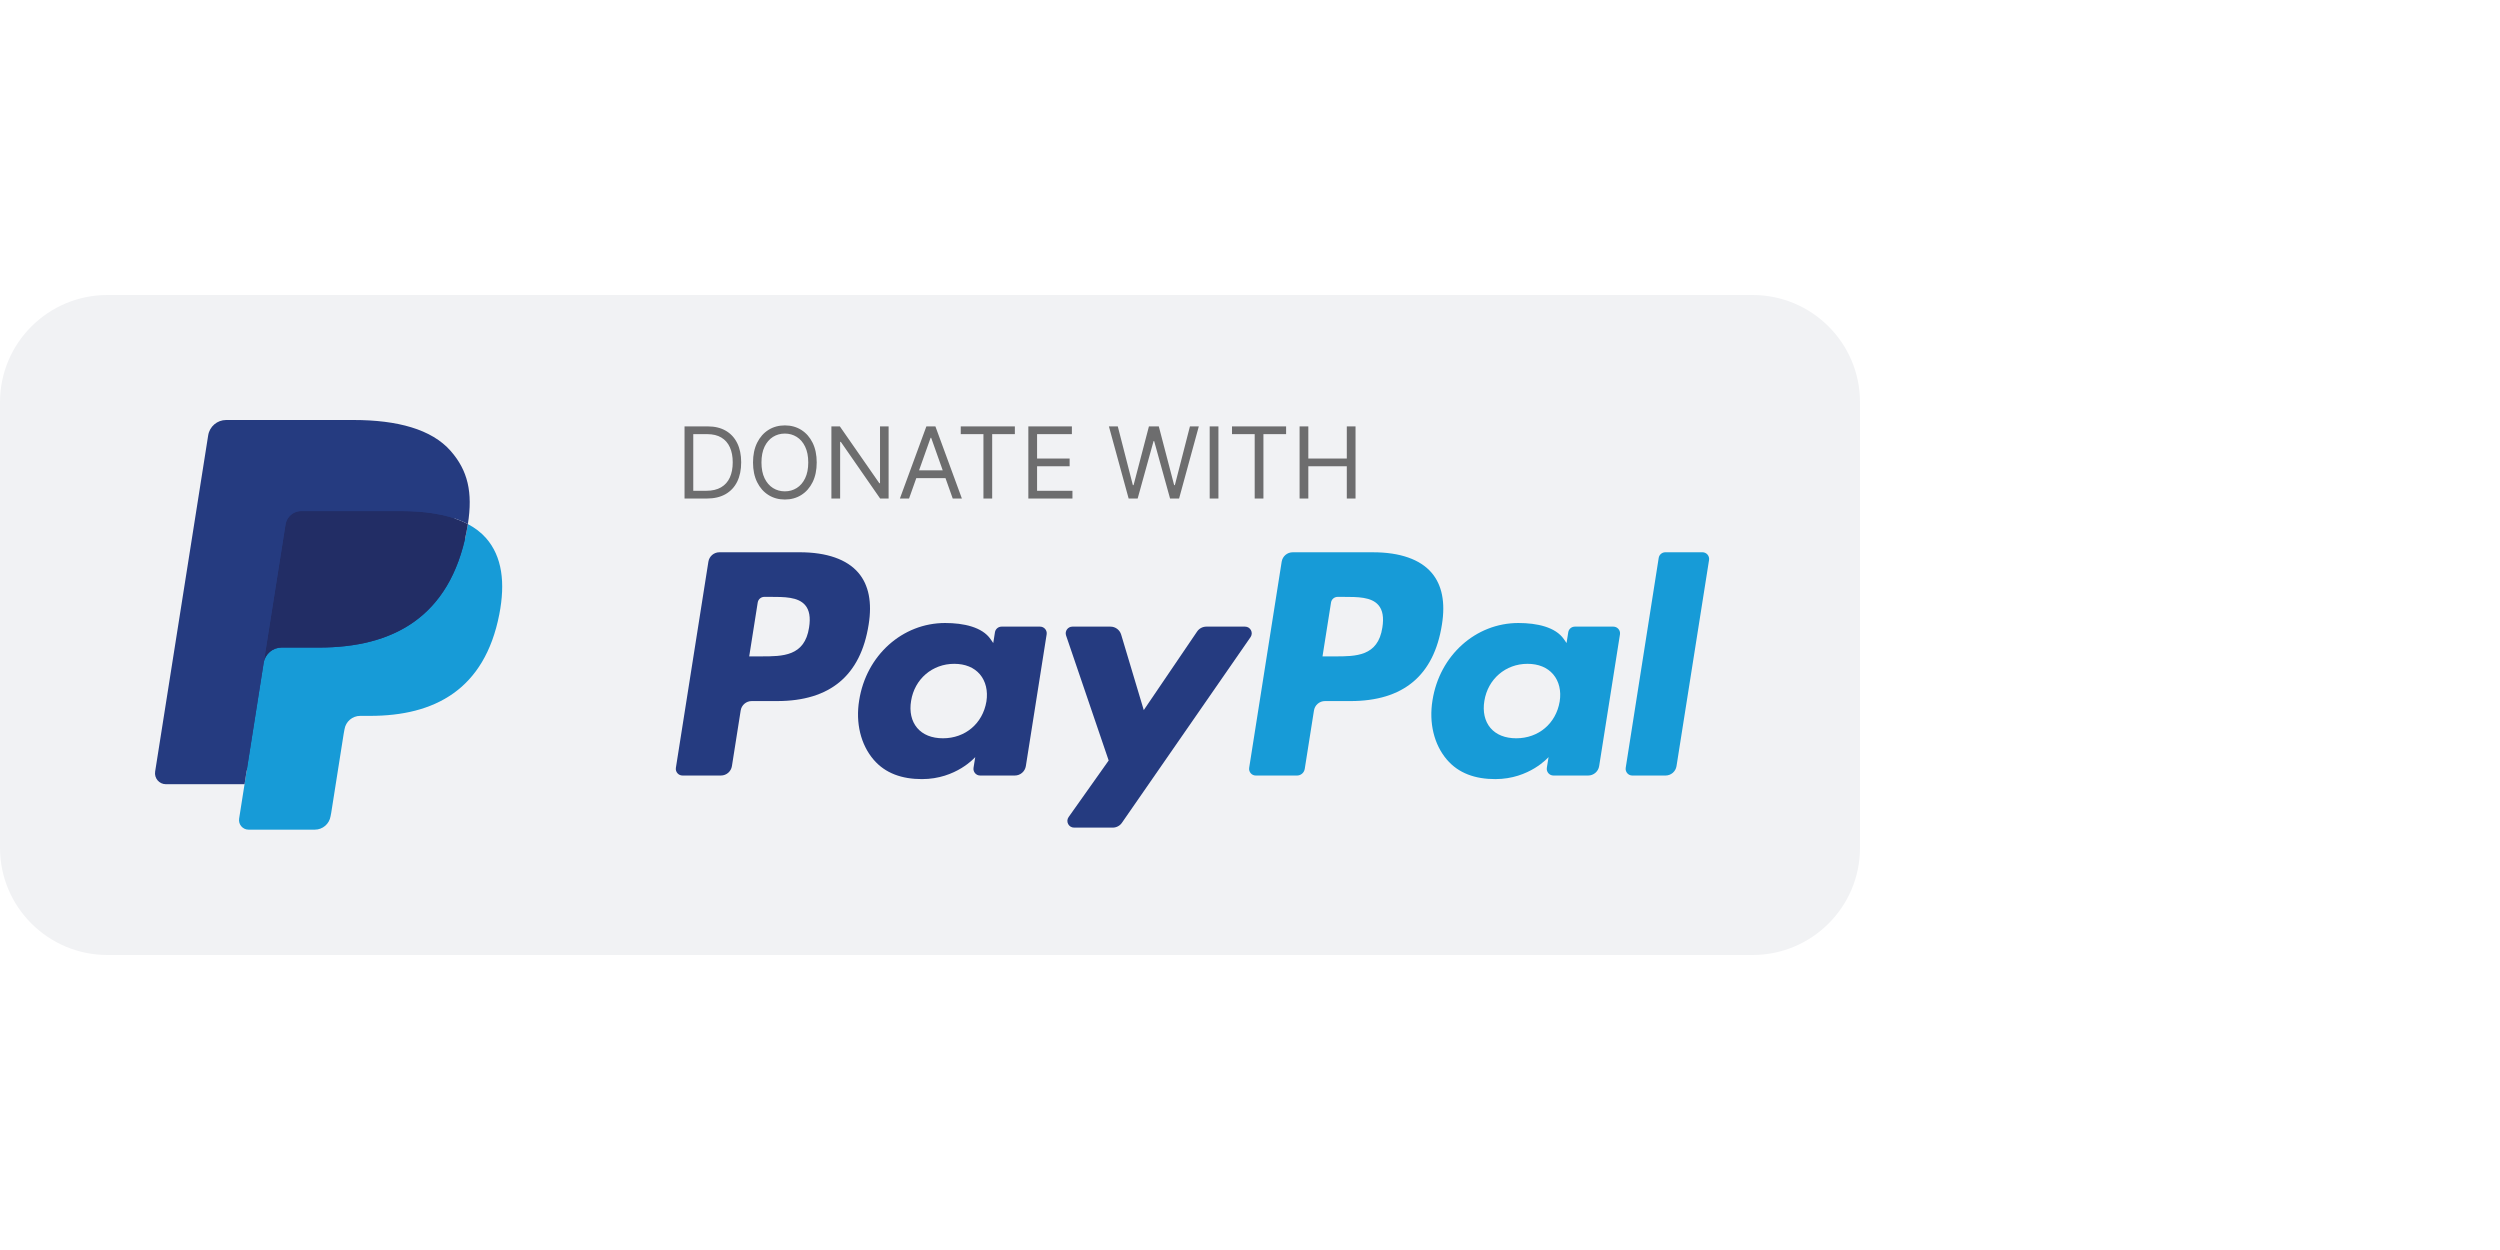
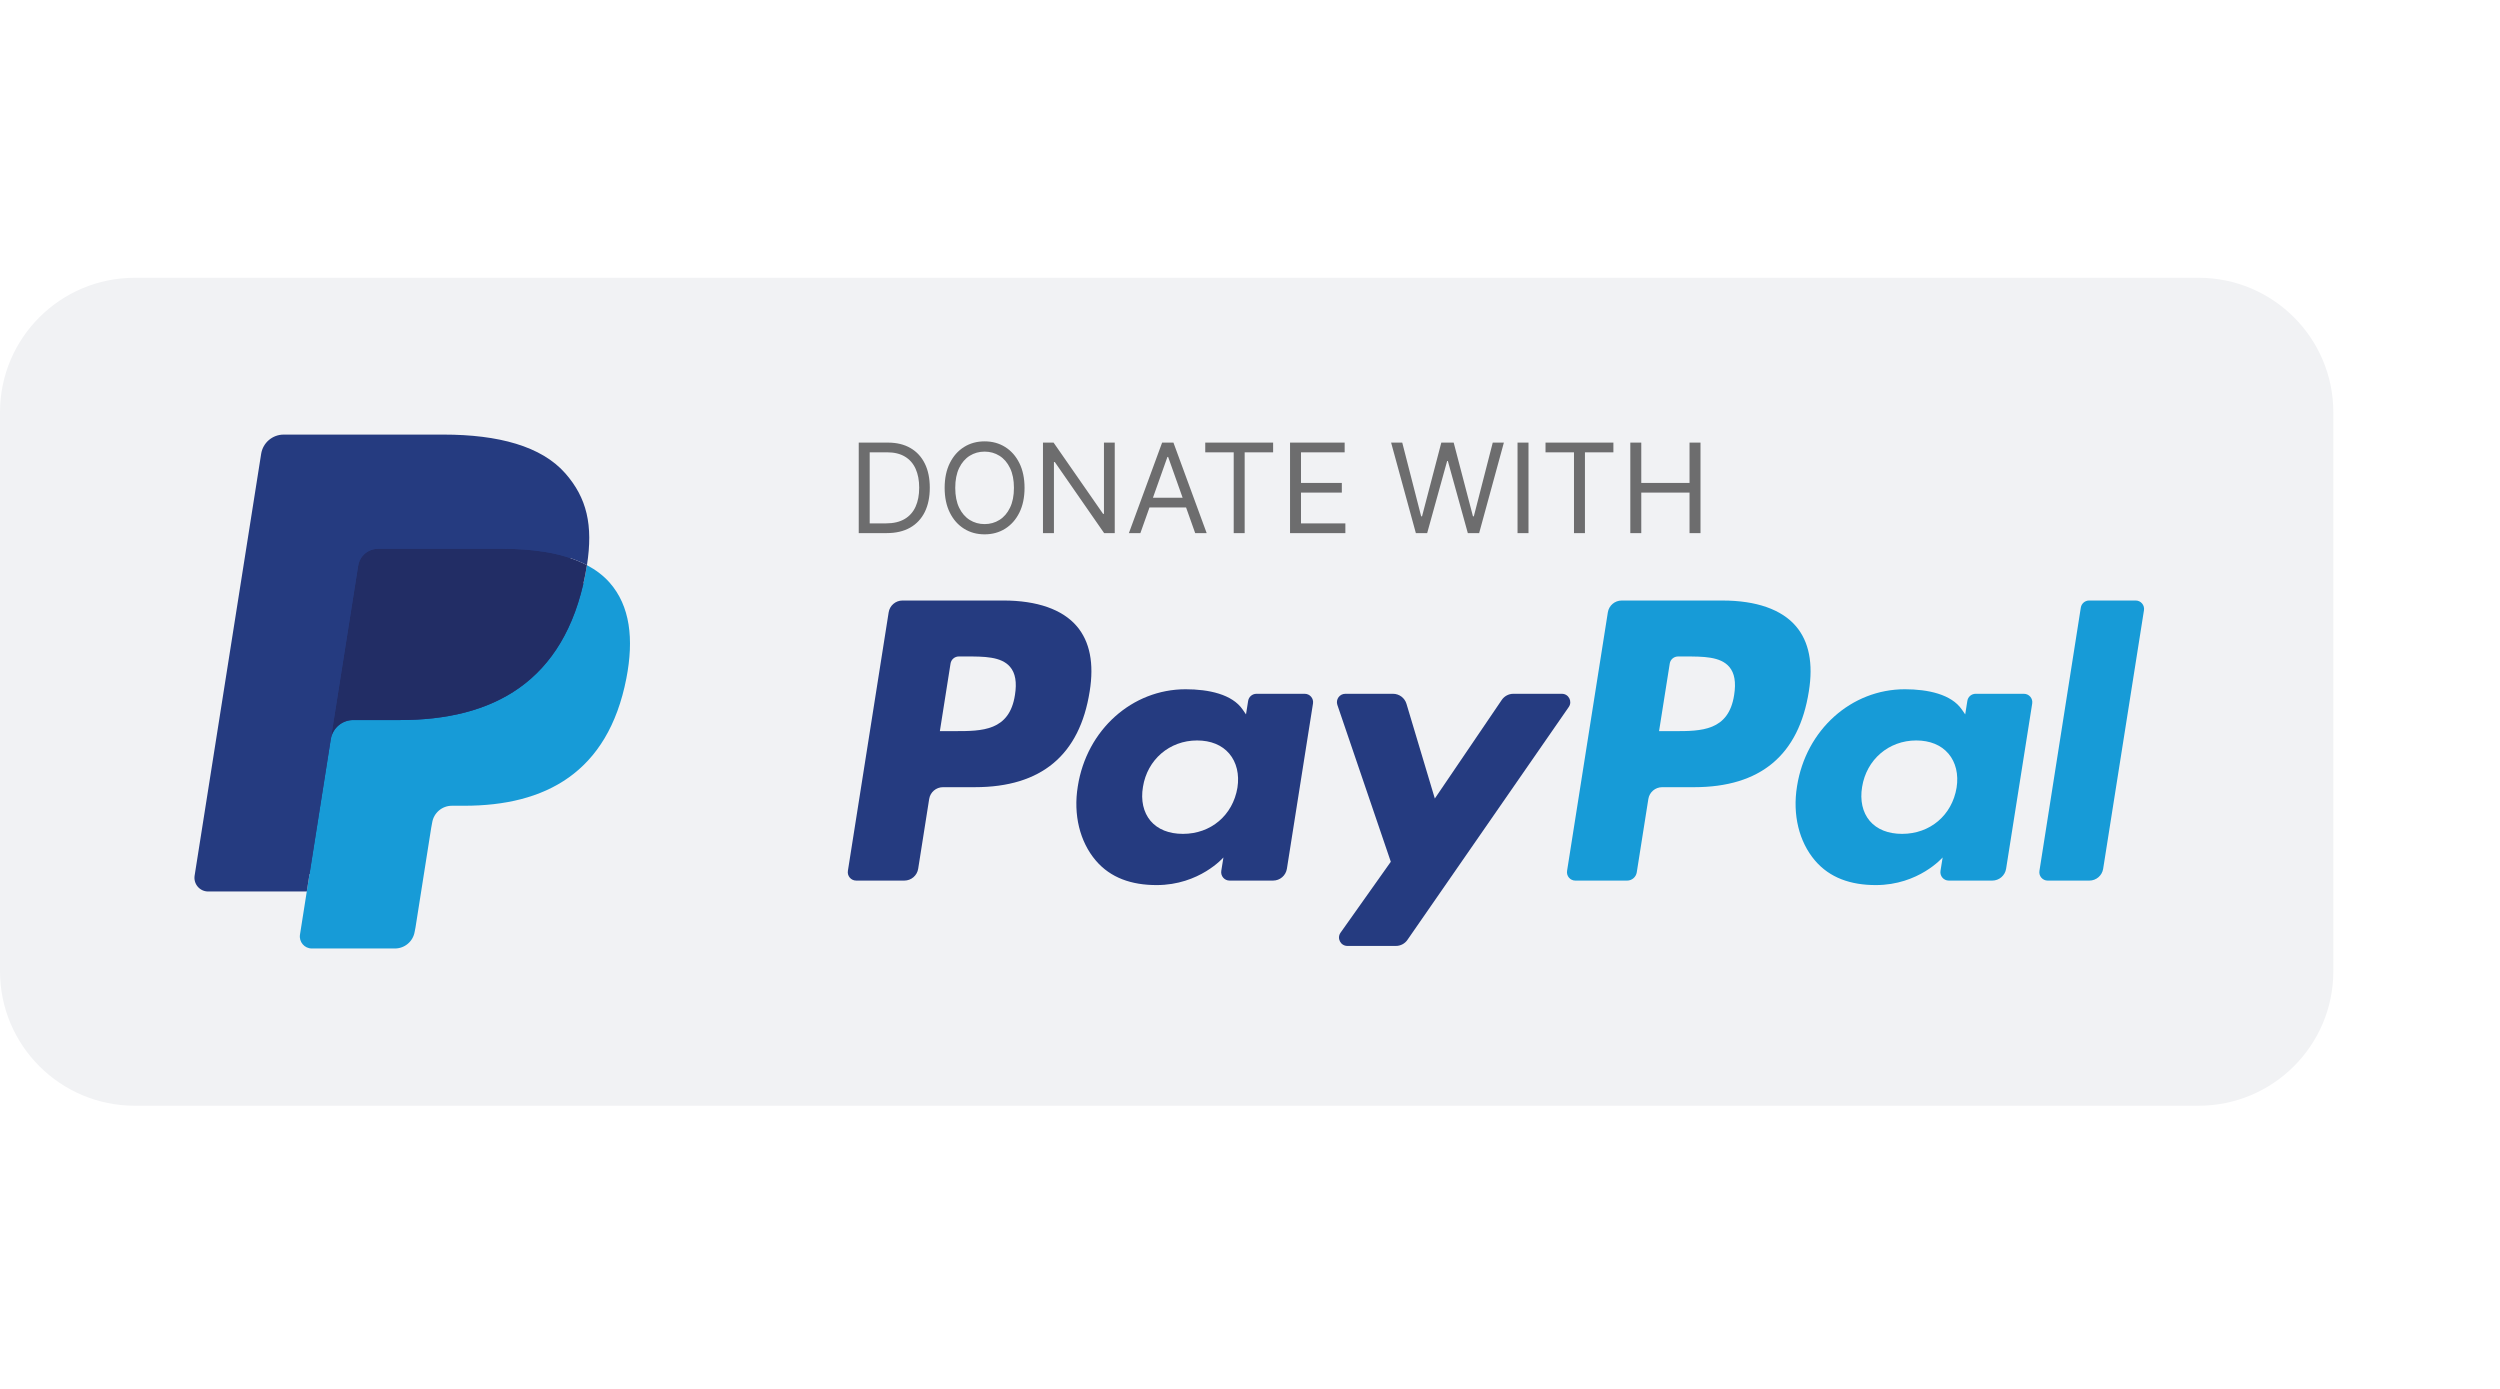
- <svg xmlns="http://www.w3.org/2000/svg" width="500" height="250" viewBox="0 0 500 250" fill="none">
-   <path d="M350.507 59H21.493C9.623 59 0 68.603 0 80.45V169.55C0 181.397 9.623 191 21.493 191H350.507C362.377 191 372 181.397 372 169.55V80.45C372 68.603 362.377 59 350.507 59Z" fill="#F1F2F4" />
-   <path d="M159.96 110.453H143.885C142.785 110.453 141.85 111.253 141.678 112.338L135.177 153.558C135.048 154.372 135.677 155.105 136.502 155.105H144.176C145.277 155.105 146.213 154.306 146.384 153.218L148.137 142.1C148.306 141.012 149.244 140.213 150.342 140.213H155.431C166.019 140.213 172.131 135.089 173.726 124.934C174.446 120.492 173.757 117.001 171.677 114.557C169.392 111.873 165.34 110.453 159.96 110.453ZM161.814 125.508C160.935 131.276 156.528 131.276 152.267 131.276H149.842L151.543 120.504C151.644 119.853 152.208 119.373 152.866 119.373H153.978C156.881 119.373 159.619 119.373 161.034 121.028C161.878 122.015 162.137 123.482 161.814 125.508Z" fill="#253B80" />
-   <path d="M208.01 125.325H200.313C199.657 125.325 199.09 125.805 198.989 126.455L198.649 128.609L198.11 127.828C196.444 125.409 192.727 124.601 189.019 124.601C180.513 124.601 173.247 131.043 171.833 140.081C171.097 144.589 172.143 148.9 174.699 151.906C177.046 154.67 180.402 155.822 184.395 155.822C191.249 155.822 195.049 151.415 195.049 151.415L194.706 153.553C194.577 154.372 195.207 155.105 196.027 155.105H202.962C204.064 155.105 204.994 154.306 205.169 153.218L209.329 126.871C209.461 126.06 208.833 125.325 208.01 125.325ZM197.281 140.307C196.537 144.704 193.047 147.657 188.596 147.657C186.36 147.657 184.574 146.939 183.427 145.581C182.289 144.232 181.857 142.311 182.219 140.173C182.912 135.812 186.461 132.764 190.845 132.764C193.031 132.764 194.808 133.49 195.979 134.861C197.151 136.245 197.616 138.177 197.281 140.307Z" fill="#253B80" />
-   <path d="M249.007 125.325H241.272C240.534 125.325 239.84 125.691 239.422 126.305L228.753 142.02L224.231 126.918C223.946 125.973 223.074 125.325 222.087 125.325H214.486C213.562 125.325 212.92 126.227 213.214 127.097L221.734 152.101L213.724 163.409C213.094 164.3 213.729 165.524 214.818 165.524H222.543C223.277 165.524 223.963 165.167 224.379 164.565L250.107 127.428C250.723 126.539 250.091 125.325 249.007 125.325Z" fill="#253B80" />
-   <path d="M274.618 110.456H258.54C257.443 110.456 256.507 111.255 256.335 112.341L249.834 153.561C249.705 154.374 250.335 155.107 251.155 155.107H259.406C260.172 155.107 260.827 154.548 260.947 153.786L262.792 142.102C262.962 141.014 263.899 140.215 264.997 140.215H270.084C280.675 140.215 286.783 135.09 288.382 124.937C289.104 120.495 288.41 117.004 286.33 114.559C284.048 111.875 279.998 110.456 274.618 110.456ZM276.472 125.51C275.595 131.279 271.188 131.279 266.924 131.279H264.501L266.205 120.506C266.307 119.855 266.865 119.376 267.526 119.376H268.638C271.539 119.376 274.279 119.376 275.694 121.031C276.537 122.018 276.794 123.484 276.472 125.51Z" fill="#179BD7" />
-   <path d="M322.665 125.325H314.972C314.312 125.325 313.75 125.805 313.651 126.455L313.311 128.609L312.77 127.828C311.104 125.409 307.389 124.601 303.681 124.601C295.174 124.601 287.911 131.043 286.496 140.081C285.763 144.589 286.804 148.9 289.361 151.906C291.712 154.67 295.064 155.822 299.057 155.822C305.911 155.822 309.712 151.415 309.712 151.415L309.369 153.553C309.239 154.372 309.869 155.105 310.694 155.105H317.626C318.724 155.105 319.659 154.306 319.831 153.218L323.993 126.871C324.12 126.06 323.49 125.325 322.665 125.325ZM311.935 140.307C311.198 144.704 307.703 147.657 303.25 147.657C301.02 147.657 299.229 146.939 298.082 145.581C296.944 144.232 296.516 142.311 296.874 140.173C297.572 135.812 301.117 132.764 305.5 132.764C307.686 132.764 309.463 133.49 310.633 134.861C311.811 136.245 312.277 138.177 311.935 140.307Z" fill="#179BD7" />
-   <path d="M331.74 111.586L325.143 153.561C325.013 154.374 325.643 155.107 326.464 155.107H333.097C334.199 155.107 335.135 154.308 335.303 153.22L341.81 112.003C341.939 111.189 341.309 110.453 340.489 110.453H333.062C332.406 110.456 331.841 110.935 331.74 111.586Z" fill="#179BD7" />
-   <path d="M50.727 163.153L52.147 154.134L48.984 154.061H33.881L44.377 87.508C44.409 87.307 44.515 87.12 44.67 86.987C44.825 86.853 45.023 86.78 45.229 86.78H70.696C79.151 86.78 84.985 88.54 88.032 92.012C89.459 93.641 90.369 95.343 90.808 97.217C91.271 99.182 91.279 101.531 90.828 104.395L90.795 104.604V106.44L92.224 107.248C93.426 107.887 94.382 108.617 95.115 109.453C96.336 110.846 97.127 112.616 97.461 114.715C97.805 116.873 97.691 119.442 97.127 122.349C96.475 125.695 95.421 128.608 93.999 130.991C92.69 133.187 91.023 135.009 89.044 136.421C87.155 137.762 84.909 138.781 82.371 139.432C79.911 140.073 77.106 140.396 74.03 140.396H72.048C70.631 140.396 69.254 140.907 68.174 141.821C67.091 142.755 66.374 144.032 66.154 145.427L66.004 146.239L63.496 162.135L63.382 162.718C63.352 162.904 63.3 162.995 63.224 163.058C63.157 163.115 63.059 163.153 62.964 163.153H50.727Z" fill="#253B80" />
-   <path d="M93.575 104.816C93.499 105.302 93.412 105.799 93.315 106.309C89.956 123.552 78.466 129.509 63.792 129.509H56.32C54.526 129.509 53.013 130.812 52.734 132.582L48.908 156.843L47.825 163.72C47.643 164.883 48.539 165.931 49.712 165.931H62.964C64.533 165.931 65.866 164.79 66.113 163.243L66.243 162.57L68.739 146.736L68.899 145.867C69.143 144.314 70.479 143.174 72.048 143.174H74.03C86.87 143.174 96.92 137.961 99.858 122.876C101.085 116.575 100.45 111.313 97.203 107.612C96.22 106.497 95.001 105.571 93.575 104.816Z" fill="#179BD7" />
-   <path d="M90.062 103.415C89.549 103.266 89.02 103.13 88.477 103.008C87.931 102.888 87.372 102.782 86.796 102.69C84.781 102.364 82.574 102.21 80.21 102.21H60.249C59.757 102.21 59.29 102.321 58.872 102.522C57.952 102.964 57.268 103.836 57.102 104.903L52.856 131.798L52.734 132.582C53.013 130.812 54.526 129.509 56.32 129.509H63.792C78.466 129.509 89.956 123.549 93.315 106.309C93.415 105.799 93.499 105.302 93.575 104.816C92.725 104.365 91.805 103.98 90.814 103.651C90.57 103.57 90.317 103.491 90.062 103.415Z" fill="#222D65" />
-   <path d="M57.102 104.903C57.268 103.836 57.952 102.964 58.872 102.525C59.293 102.324 59.757 102.212 60.249 102.212H80.21C82.574 102.212 84.781 102.367 86.796 102.693C87.372 102.785 87.931 102.891 88.477 103.01C89.02 103.133 89.549 103.268 90.062 103.418C90.317 103.494 90.57 103.572 90.817 103.651C91.808 103.98 92.728 104.368 93.578 104.816C94.577 98.444 93.57 94.105 90.125 90.177C86.326 85.852 79.471 84 70.699 84H45.232C43.44 84 41.912 85.303 41.635 87.076L31.027 154.313C30.818 155.644 31.844 156.843 33.185 156.843H48.908L52.856 131.798L57.102 104.903Z" fill="#253B80" />
-   <path d="M141.36 99.707H136.908V85.278H141.558C142.957 85.278 144.155 85.567 145.15 86.144C146.146 86.717 146.909 87.541 147.44 88.617C147.971 89.688 148.236 90.97 148.236 92.464C148.236 93.967 147.968 95.261 147.434 96.346C146.898 97.426 146.118 98.258 145.094 98.84C144.07 99.418 142.826 99.707 141.36 99.707ZM138.654 98.157H141.248C142.44 98.157 143.429 97.927 144.214 97.466C144.998 97.006 145.583 96.351 145.968 95.501C146.353 94.65 146.546 93.638 146.546 92.464C146.546 91.299 146.356 90.296 145.974 89.456C145.594 88.61 145.026 87.962 144.27 87.511C143.513 87.055 142.572 86.828 141.444 86.828H138.654V98.157ZM163.342 92.492C163.342 94.014 163.067 95.329 162.518 96.438C161.968 97.546 161.214 98.401 160.256 99.002C159.298 99.603 158.203 99.904 156.972 99.904C155.742 99.904 154.648 99.603 153.69 99.002C152.732 98.401 151.978 97.546 151.428 96.438C150.878 95.329 150.604 94.014 150.604 92.492C150.604 90.97 150.878 89.655 151.428 88.547C151.978 87.438 152.732 86.583 153.69 85.982C154.648 85.381 155.742 85.08 156.972 85.08C158.203 85.08 159.298 85.381 160.256 85.982C161.214 86.583 161.968 87.438 162.518 88.547C163.067 89.655 163.342 90.97 163.342 92.492ZM161.651 92.492C161.651 91.243 161.442 90.188 161.024 89.329C160.611 88.469 160.049 87.819 159.34 87.377C158.636 86.936 157.846 86.715 156.972 86.715C156.099 86.715 155.308 86.936 154.598 87.377C153.894 87.819 153.333 88.469 152.914 89.329C152.501 90.188 152.294 91.243 152.294 92.492C152.294 93.742 152.501 94.796 152.914 95.656C153.333 96.515 153.894 97.166 154.598 97.607C155.308 98.049 156.099 98.269 156.972 98.269C157.846 98.269 158.636 98.049 159.34 97.607C160.049 97.166 160.611 96.515 161.024 95.656C161.442 94.796 161.651 93.742 161.651 92.492ZM177.722 85.278V99.707H176.03L168.168 88.378H168.027V99.707H166.28V85.278H167.97L175.862 96.635H176.002V85.278H177.722ZM181.81 99.707H179.978L185.276 85.278H187.08L192.378 99.707H190.546L186.234 87.56H186.122L181.81 99.707ZM182.486 94.07H189.87V95.62H182.486V94.07ZM192.15 86.828V85.278H202.972V86.828H198.436V99.707H196.688V86.828H192.15ZM205.669 99.707V85.278H214.377V86.828H207.416V91.703H213.926V93.253H207.416V98.157H214.49V99.707H205.669ZM225.728 99.707L221.782 85.278H223.558L226.573 97.029H226.714L229.786 85.278H231.759L234.83 97.029H234.971L237.987 85.278H239.762L235.817 99.707H234.013L230.829 88.209H230.716L227.531 99.707H225.728ZM243.686 85.278V99.707H241.939V85.278H243.686ZM246.4 86.828V85.278H257.222V86.828H252.686V99.707H250.938V86.828H246.4ZM259.919 99.707V85.278H261.666V91.703H269.36V85.278H271.107V99.707H269.36V93.253H261.666V99.707H259.919Z" fill="black" fill-opacity="0.55" />
+ <svg xmlns="http://www.w3.org/2000/svg" width="450" height="250" viewBox="0 0 450 250" fill="none">
+   <path d="M395.733 50H24.267C10.865 50 0 60.843 0 74.218V174.815C0 188.19 10.865 199.032 24.267 199.032H395.733C409.135 199.032 420 188.19 420 174.815V74.218C420 60.843 409.135 50 395.733 50Z" fill="#F1F2F4" />
+   <path d="M180.6 108.092H162.451C161.209 108.092 160.153 108.995 159.959 110.22L152.619 156.759C152.473 157.678 153.184 158.506 154.116 158.506H162.78C164.022 158.506 165.079 157.603 165.272 156.375L167.251 143.822C167.443 142.594 168.501 141.692 169.741 141.692H175.486C187.441 141.692 194.341 135.907 196.143 124.442C196.955 119.427 196.177 115.485 193.829 112.726C191.249 109.695 186.674 108.092 180.6 108.092ZM182.693 125.089C181.701 131.602 176.726 131.602 171.914 131.602H169.176L171.097 119.44C171.211 118.704 171.848 118.163 172.591 118.163H173.846C177.123 118.163 180.215 118.163 181.812 120.032C182.765 121.146 183.057 122.802 182.693 125.089Z" fill="#253B80" />
+   <path d="M234.85 124.883H226.16C225.419 124.883 224.779 125.424 224.665 126.159L224.281 128.59L223.672 127.709C221.792 124.978 217.595 124.066 213.408 124.066C203.804 124.066 195.601 131.339 194.004 141.543C193.174 146.633 194.354 151.5 197.241 154.894C199.89 158.015 203.679 159.315 208.188 159.315C215.927 159.315 220.217 154.339 220.217 154.339L219.83 156.754C219.684 157.678 220.395 158.506 221.321 158.506H229.15C230.395 158.506 231.445 157.603 231.642 156.375L236.339 126.628C236.488 125.713 235.78 124.883 234.85 124.883ZM222.736 141.798C221.897 146.762 217.957 150.096 212.931 150.096C210.407 150.096 208.39 149.286 207.094 147.753C205.81 146.229 205.322 144.061 205.731 141.647C206.514 136.723 210.521 133.282 215.47 133.282C217.938 133.282 219.945 134.102 221.266 135.649C222.59 137.212 223.115 139.394 222.736 141.798Z" fill="#253B80" />
+   <path d="M281.137 124.883H272.404C271.57 124.883 270.787 125.297 270.315 125.989L258.269 143.732L253.164 126.682C252.843 125.615 251.858 124.883 250.744 124.883H242.162C241.118 124.883 240.394 125.901 240.725 126.883L250.345 155.114L241.301 167.881C240.59 168.887 241.307 170.269 242.536 170.269H251.258C252.087 170.269 252.861 169.866 253.331 169.187L282.379 127.258C283.074 126.254 282.36 124.883 281.137 124.883Z" fill="#253B80" />
+   <path d="M310.052 108.095H291.9C290.661 108.095 289.605 108.998 289.411 110.223L282.071 156.762C281.925 157.68 282.637 158.508 283.563 158.508H292.877C293.742 158.508 294.483 157.876 294.618 157.017L296.701 143.825C296.892 142.596 297.951 141.694 299.19 141.694H304.933C316.891 141.694 323.787 135.909 325.592 124.444C326.407 119.43 325.624 115.488 323.276 112.728C320.699 109.698 316.127 108.095 310.052 108.095ZM312.146 125.092C311.156 131.605 306.18 131.605 301.366 131.605H298.63L300.554 119.443C300.669 118.707 301.3 118.166 302.045 118.166H303.301C306.576 118.166 309.67 118.166 311.268 120.034C312.22 121.149 312.509 122.805 312.146 125.092Z" fill="#179BD7" />
+   <path d="M364.3 124.883H355.614C354.868 124.883 354.234 125.424 354.122 126.159L353.738 128.59L353.128 127.709C351.246 124.978 347.052 124.066 342.866 124.066C333.262 124.066 325.061 131.339 323.463 141.543C322.636 146.633 323.812 151.5 326.698 154.894C329.353 158.015 333.136 159.315 337.645 159.315C345.384 159.315 349.675 154.339 349.675 154.339L349.288 156.754C349.141 157.678 349.852 158.506 350.784 158.506H358.61C359.849 158.506 360.905 157.603 361.099 156.375L365.798 126.628C365.942 125.713 365.231 124.883 364.3 124.883ZM352.185 141.798C351.352 146.762 347.406 150.096 342.379 150.096C339.861 150.096 337.84 149.286 336.544 147.753C335.26 146.229 334.776 144.061 335.18 141.647C335.968 136.723 339.97 133.282 344.919 133.282C347.388 133.282 349.393 134.102 350.715 135.649C352.045 137.212 352.57 139.394 352.185 141.798Z" fill="#179BD7" />
+   <path d="M374.546 109.371L367.097 156.762C366.95 157.68 367.661 158.508 368.588 158.508H376.077C377.321 158.508 378.378 157.606 378.568 156.378L385.915 109.842C386.06 108.923 385.349 108.092 384.423 108.092H376.037C375.297 108.095 374.66 108.637 374.546 109.371Z" fill="#179BD7" />
+   <path d="M57.273 167.592L58.876 157.41L55.305 157.327H38.252L50.103 82.186C50.14 81.959 50.259 81.748 50.434 81.598C50.609 81.448 50.832 81.365 51.065 81.365H79.818C89.364 81.365 95.951 83.351 99.391 87.272C101.002 89.111 102.029 91.033 102.526 93.148C103.047 95.367 103.057 98.019 102.547 101.253L102.511 101.489V103.561L104.124 104.474C105.481 105.194 106.56 106.02 107.387 106.963C108.767 108.536 109.659 110.534 110.036 112.904C110.425 115.341 110.297 118.241 109.659 121.523C108.924 125.3 107.734 128.589 106.127 131.28C104.65 133.76 102.768 135.817 100.534 137.411C98.4 138.925 95.865 140.075 92.999 140.81C90.222 141.534 87.055 141.899 83.582 141.899H81.345C79.745 141.899 78.19 142.476 76.971 143.508C75.747 144.562 74.938 146.004 74.69 147.579L74.521 148.496L71.689 166.443L71.56 167.102C71.526 167.311 71.468 167.414 71.382 167.485C71.306 167.55 71.195 167.592 71.088 167.592H57.273Z" fill="#253B80" />
+   <path d="M105.65 101.728C105.564 102.276 105.466 102.837 105.356 103.414C101.563 122.881 88.591 129.607 72.023 129.607H63.587C61.561 129.607 59.854 131.079 59.538 133.077L55.219 160.468L53.996 168.233C53.791 169.545 54.802 170.728 56.126 170.728H71.088C72.86 170.728 74.365 169.44 74.644 167.693L74.791 166.934L77.608 149.056L77.789 148.076C78.065 146.322 79.573 145.035 81.345 145.035H83.582C98.078 145.035 109.426 139.149 112.743 122.119C114.128 115.004 113.411 109.063 109.745 104.885C108.635 103.625 107.259 102.58 105.65 101.728Z" fill="#179BD7" />
+   <path d="M101.683 100.146C101.104 99.977 100.506 99.824 99.893 99.686C99.277 99.551 98.646 99.432 97.995 99.328C95.721 98.96 93.229 98.785 90.559 98.785H68.023C67.468 98.785 66.941 98.911 66.469 99.138C65.43 99.637 64.657 100.621 64.47 101.826L59.676 132.191L59.538 133.077C59.854 131.079 61.561 129.607 63.587 129.607H72.023C88.591 129.607 101.563 122.878 105.356 103.414C105.469 102.837 105.564 102.276 105.65 101.728C104.69 101.219 103.651 100.784 102.532 100.413C102.256 100.321 101.971 100.232 101.683 100.146Z" fill="#222D65" />
+   <path d="M64.47 101.826C64.657 100.621 65.43 99.637 66.469 99.141C66.944 98.914 67.468 98.788 68.023 98.788H90.559C93.229 98.788 95.721 98.963 97.995 99.331C98.646 99.435 99.277 99.554 99.893 99.689C100.506 99.827 101.103 99.98 101.683 100.149C101.971 100.235 102.256 100.324 102.535 100.413C103.654 100.784 104.693 101.222 105.652 101.728C106.781 94.533 105.644 89.635 101.754 85.199C97.465 80.316 89.725 78.226 79.821 78.226H51.069C49.045 78.226 47.319 79.697 47.007 81.699L35.031 157.611C34.795 159.114 35.953 160.468 37.468 160.468H55.219L59.676 132.191L64.47 101.826Z" fill="#253B80" />
+   <path d="M159.6 95.959H154.573V79.668H159.823C161.403 79.668 162.756 79.994 163.879 80.647C165.004 81.294 165.865 82.224 166.465 83.439C167.064 84.648 167.363 86.096 167.363 87.782C167.363 89.479 167.061 90.94 166.457 92.165C165.852 93.385 164.972 94.323 163.816 94.981C162.659 95.633 161.255 95.959 159.6 95.959ZM156.545 94.209H159.473C160.82 94.209 161.936 93.949 162.822 93.43C163.708 92.91 164.367 92.17 164.802 91.21C165.237 90.25 165.455 89.108 165.455 87.782C165.455 86.467 165.24 85.335 164.81 84.385C164.381 83.431 163.739 82.699 162.885 82.19C162.031 81.675 160.968 81.418 159.695 81.418H156.545V94.209ZM184.418 87.814C184.418 89.532 184.108 91.017 183.488 92.268C182.867 93.52 182.016 94.485 180.934 95.164C179.852 95.843 178.617 96.182 177.227 96.182C175.838 96.182 174.602 95.843 173.521 95.164C172.439 94.485 171.588 93.52 170.967 92.268C170.346 91.017 170.037 89.532 170.037 87.814C170.037 86.096 170.346 84.611 170.967 83.359C171.588 82.108 172.439 81.142 173.521 80.464C174.602 79.785 175.838 79.445 177.227 79.445C178.617 79.445 179.852 79.785 180.934 80.464C182.016 81.142 182.867 82.108 183.488 83.359C184.108 84.611 184.418 86.096 184.418 87.814ZM182.509 87.814C182.509 86.403 182.273 85.213 181.801 84.242C181.335 83.272 180.701 82.537 179.9 82.039C179.105 81.54 178.213 81.291 177.227 81.291C176.241 81.291 175.347 81.54 174.546 82.039C173.751 82.537 173.117 83.272 172.645 84.242C172.179 85.213 171.945 86.403 171.945 87.814C171.945 89.224 172.179 90.415 172.645 91.385C173.117 92.356 173.751 93.09 174.546 93.589C175.347 94.087 176.241 94.337 177.227 94.337C178.213 94.337 179.105 94.087 179.9 93.589C180.701 93.09 181.335 92.356 181.801 91.385C182.273 90.415 182.509 89.224 182.509 87.814ZM200.654 79.668V95.959H198.744L189.867 83.168H189.708V95.959H187.735V79.668H189.644L198.554 92.491H198.712V79.668H200.654ZM205.269 95.959H203.201L209.182 79.668H211.219L217.201 95.959H215.132L210.264 82.246H210.137L205.269 95.959ZM206.032 89.596H214.369V91.346H206.032V89.596ZM216.944 81.418V79.668H229.162V81.418H224.04V95.959H222.067V81.418H216.944ZM232.207 95.959V79.668H242.039V81.418H234.18V86.923H241.53V88.673H234.18V94.209H242.166V95.959H232.207ZM254.854 95.959L250.399 79.668H252.404L255.808 92.936H255.968L259.436 79.668H261.663L265.131 92.936H265.29L268.695 79.668H270.699L266.245 95.959H264.208L260.613 82.977H260.486L256.89 95.959H254.854ZM275.13 79.668V95.959H273.157V79.668H275.13ZM278.194 81.418V79.668H290.412V81.418H285.29V95.959H283.317V81.418H278.194ZM293.457 95.959V79.668H295.43V86.923H304.116V79.668H306.089V95.959H304.116V88.673H295.43V95.959H293.457Z" fill="black" fill-opacity="0.55" />
</svg>
